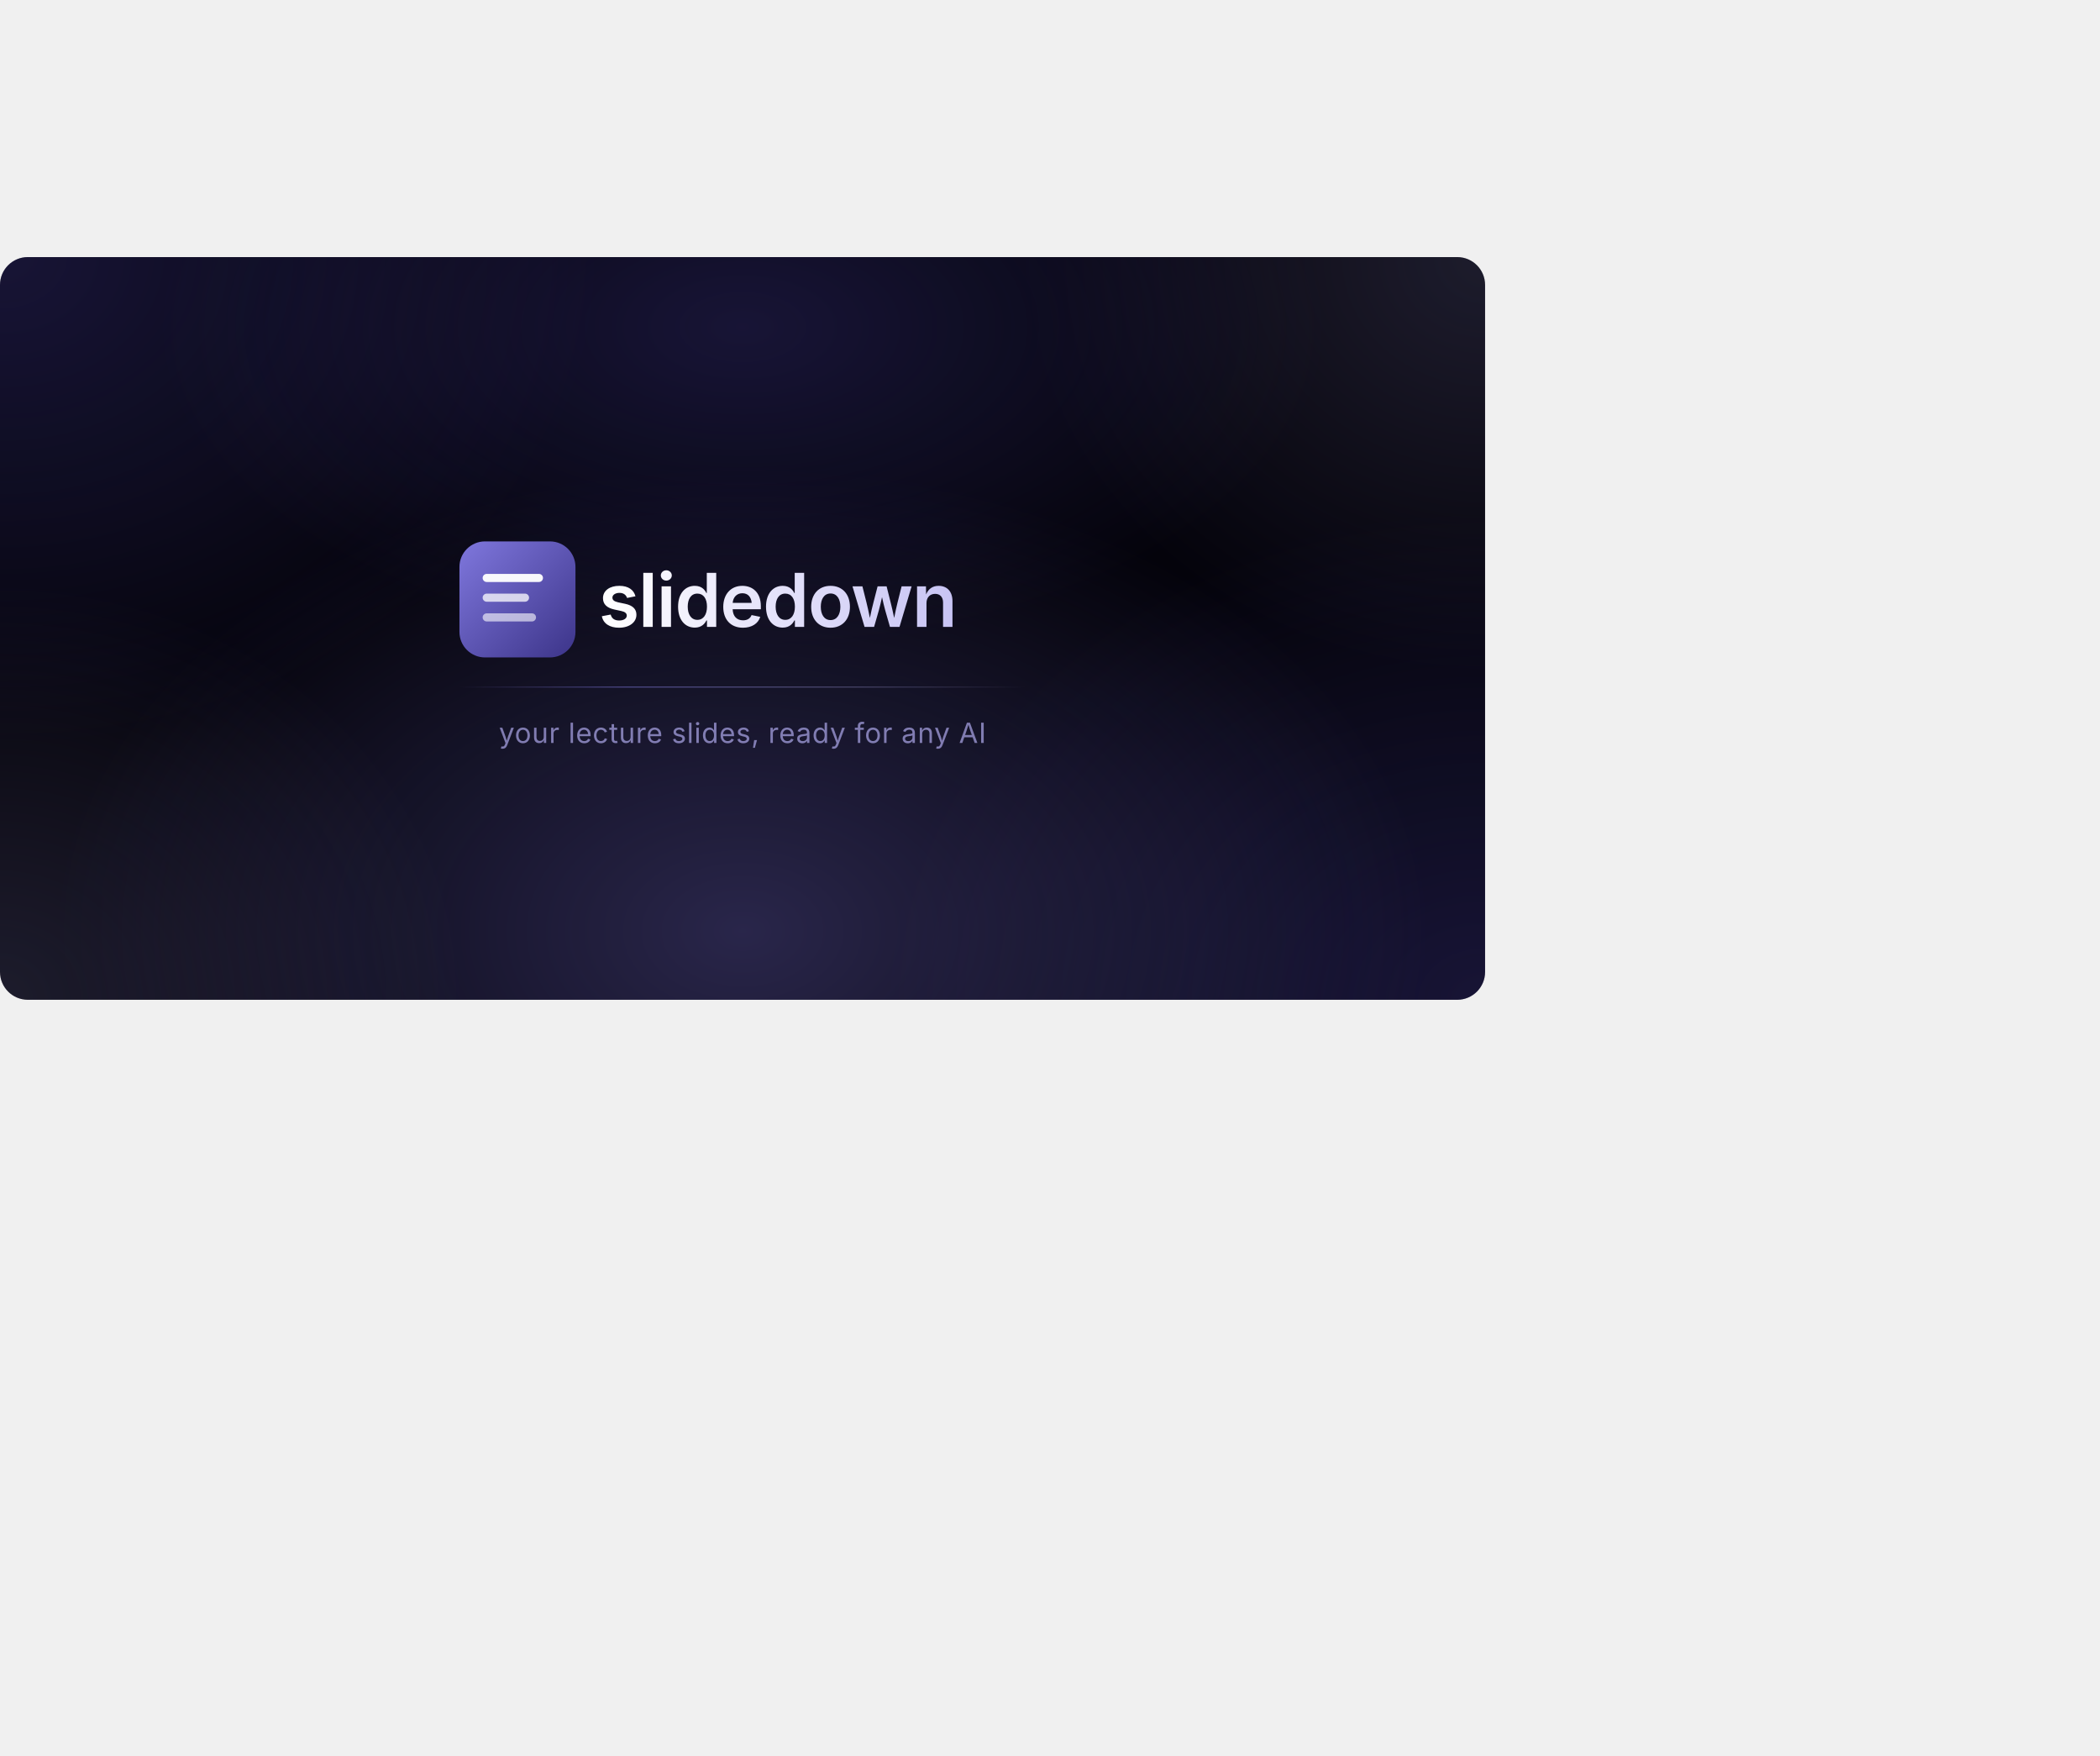
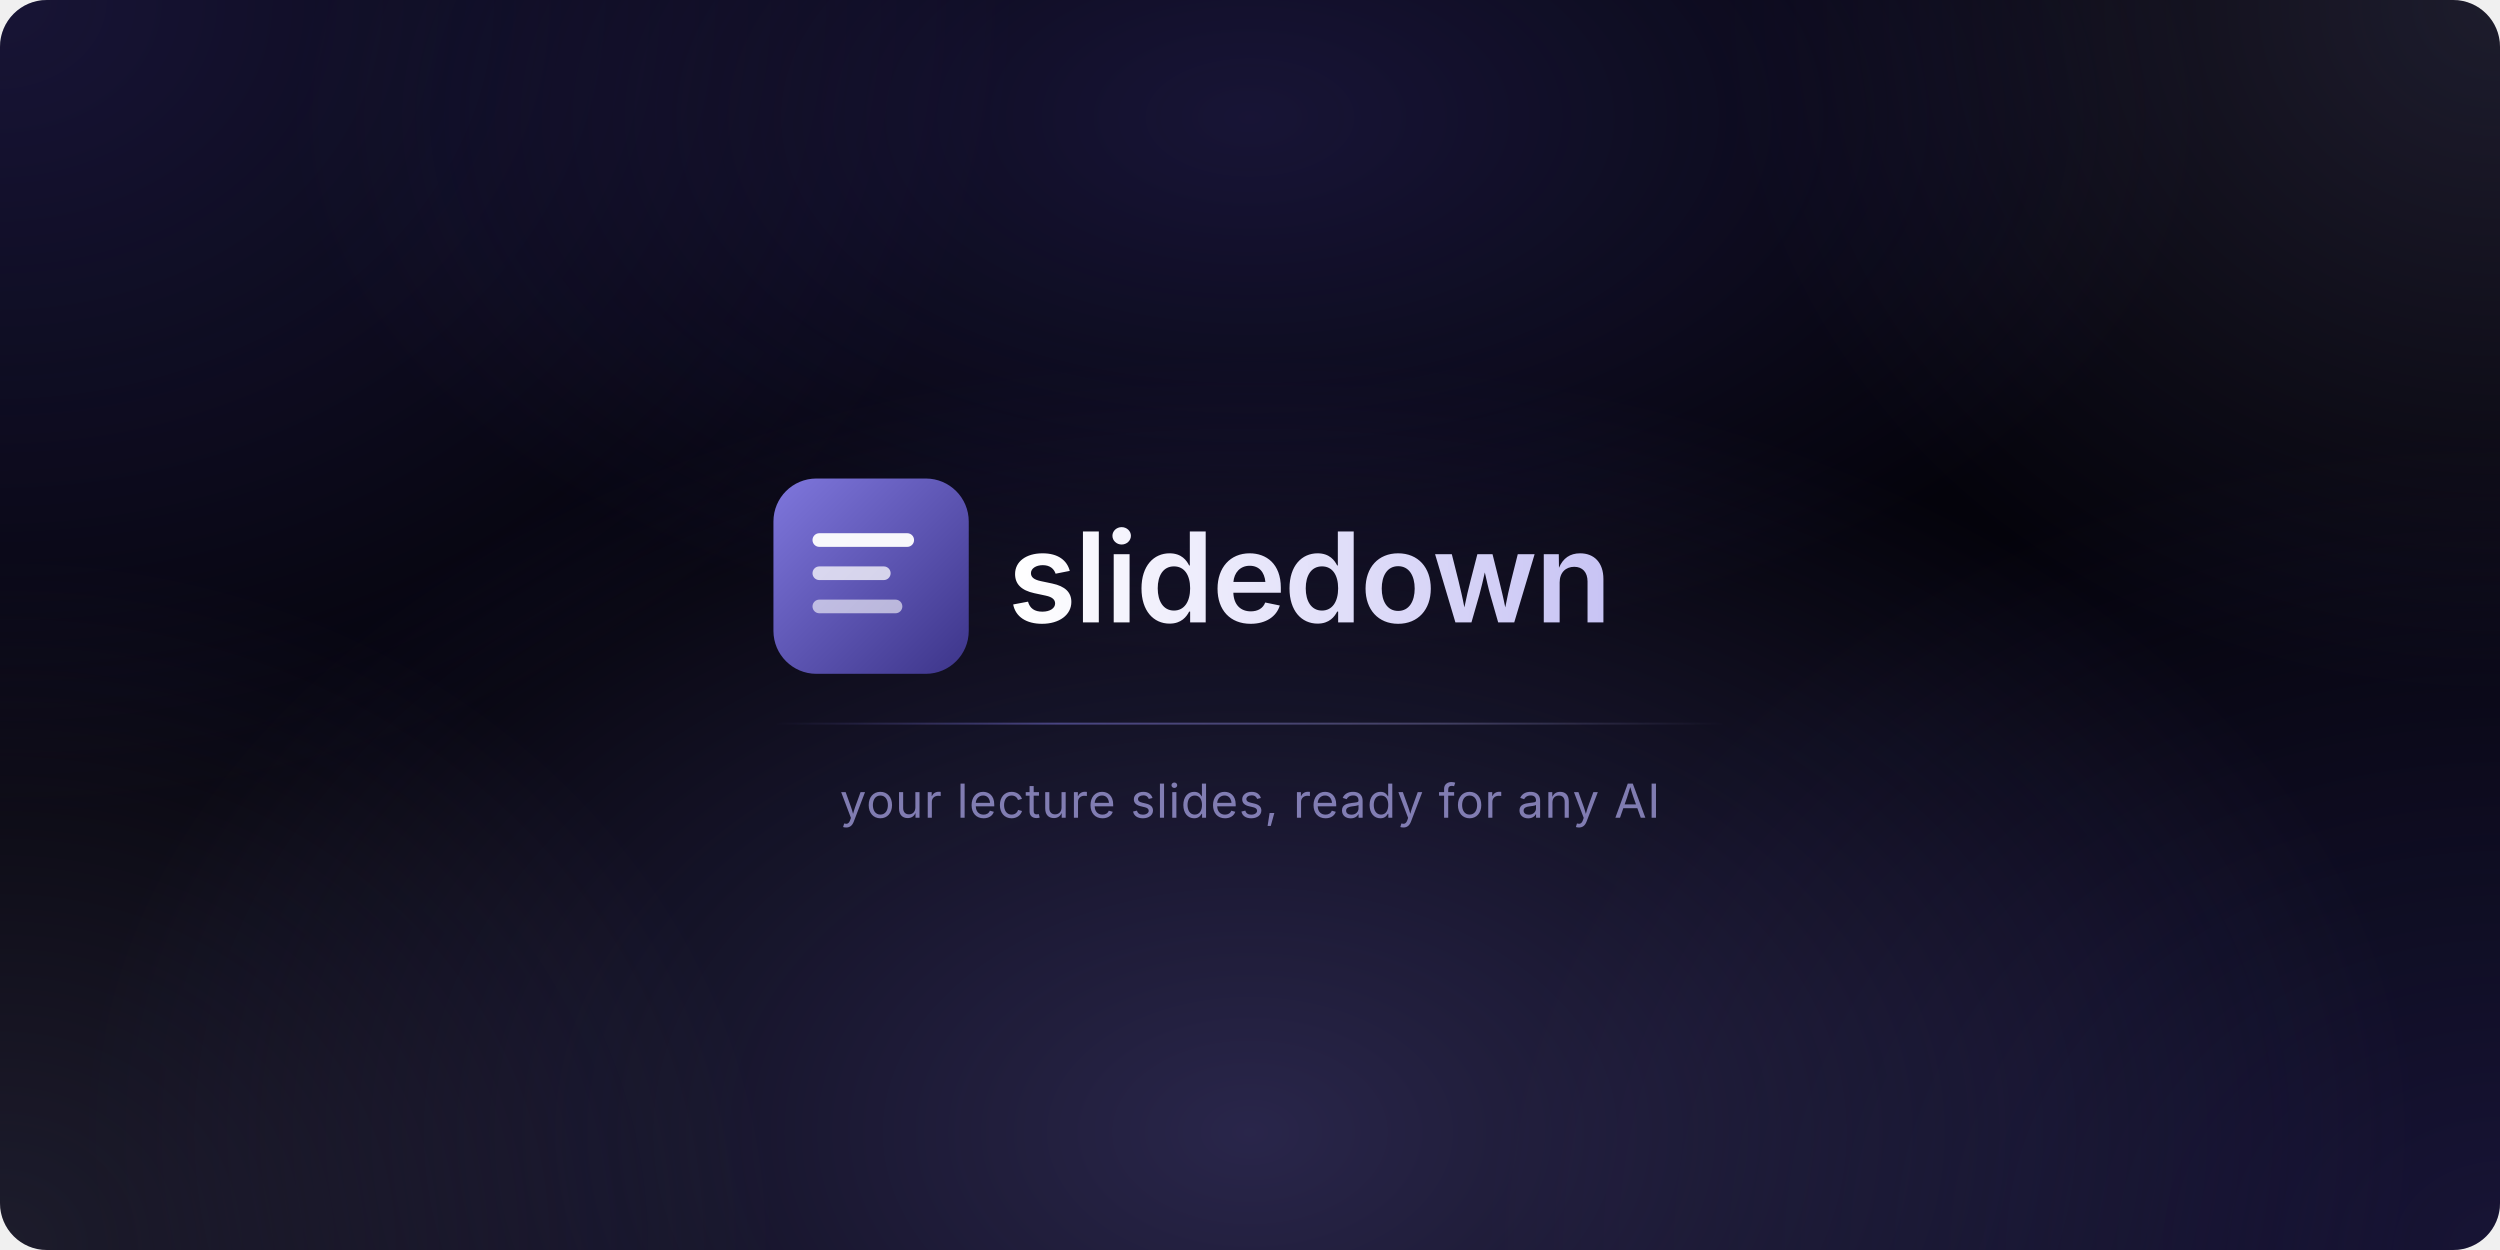
- <svg xmlns="http://www.w3.org/2000/svg" width="1280" height="1070" viewBox="0 0 1810 1070" role="img" style="">
+ <svg xmlns="http://www.w3.org/2000/svg" width="1280" height="640" viewBox="0 0 1280 640" role="img" style="">
  <defs>
    <clipPath id="roundedClip">
      <rect width="1280" height="640" rx="24" />
    </clipPath>
    <radialGradient id="orb1" cx="50%" cy="50%" r="50%">
      <stop offset="0%" stop-color="#7F77DD" stop-opacity="0.3" />
      <stop offset="100%" stop-color="#7F77DD" stop-opacity="0" />
    </radialGradient>
    <radialGradient id="orb2" cx="50%" cy="50%" r="50%">
      <stop offset="0%" stop-color="#534AB7" stop-opacity="0.25" />
      <stop offset="100%" stop-color="#534AB7" stop-opacity="0" />
    </radialGradient>
    <radialGradient id="orb3" cx="50%" cy="50%" r="50%">
      <stop offset="0%" stop-color="#AFA9EC" stop-opacity="0.15" />
      <stop offset="100%" stop-color="#AFA9EC" stop-opacity="0" />
    </radialGradient>
    <linearGradient id="iconBg" x1="0" y1="0" x2="1" y2="1">
      <stop offset="0%" stop-color="#7F77DD" />
      <stop offset="100%" stop-color="#3C3489" />
    </linearGradient>
    <linearGradient id="wordmark" x1="0" y1="0" x2="1" y2="0">
      <stop offset="0%" stop-color="#ffffff" />
      <stop offset="100%" stop-color="#C8C4F4" />
    </linearGradient>
    <linearGradient id="divider" x1="0" y1="0" x2="1" y2="0">
      <stop offset="0%" stop-color="#7F77DD" stop-opacity="0" />
      <stop offset="30%" stop-color="#7F77DD" stop-opacity="0.5" />
      <stop offset="70%" stop-color="#AFA9EC" stop-opacity="0.3" />
      <stop offset="100%" stop-color="#AFA9EC" stop-opacity="0" />
    </linearGradient>
  </defs>
  <rect width="1280" height="640" rx="24" fill="#04030b" style="fill:rgb(4, 3, 11);stroke:none;color:rgb(255, 255, 255);stroke-width:1px;stroke-linecap:butt;stroke-linejoin:miter;opacity:1;font-family:&quot;Anthropic Sans&quot;, -apple-system, &quot;system-ui&quot;, &quot;Segoe UI&quot;, sans-serif;font-size:16px;font-weight:400;text-anchor:start;dominant-baseline:auto" />
  <g clip-path="url(#roundedClip)" style="fill:rgb(0, 0, 0);stroke:none;color:rgb(255, 255, 255);stroke-width:1px;stroke-linecap:butt;stroke-linejoin:miter;opacity:1;font-family:&quot;Anthropic Sans&quot;, -apple-system, &quot;system-ui&quot;, &quot;Segoe UI&quot;, sans-serif;font-size:16px;font-weight:400;text-anchor:start;dominant-baseline:auto">
    <ellipse cx="0" cy="0" rx="520" ry="420" fill="url(#orb2)" style="stroke:none;color:rgb(255, 255, 255);stroke-width:1px;stroke-linecap:butt;stroke-linejoin:miter;opacity:1;font-family:&quot;Anthropic Sans&quot;, -apple-system, &quot;system-ui&quot;, &quot;Segoe UI&quot;, sans-serif;font-size:16px;font-weight:400;text-anchor:start;dominant-baseline:auto" />
    <ellipse cx="1280" cy="640" rx="520" ry="420" fill="url(#orb2)" style="stroke:none;color:rgb(255, 255, 255);stroke-width:1px;stroke-linecap:butt;stroke-linejoin:miter;opacity:1;font-family:&quot;Anthropic Sans&quot;, -apple-system, &quot;system-ui&quot;, &quot;Segoe UI&quot;, sans-serif;font-size:16px;font-weight:400;text-anchor:start;dominant-baseline:auto" />
    <ellipse cx="640" cy="580" rx="600" ry="400" fill="url(#orb1)" style="stroke:none;color:rgb(255, 255, 255);stroke-width:1px;stroke-linecap:butt;stroke-linejoin:miter;opacity:1;font-family:&quot;Anthropic Sans&quot;, -apple-system, &quot;system-ui&quot;, &quot;Segoe UI&quot;, sans-serif;font-size:16px;font-weight:400;text-anchor:start;dominant-baseline:auto" />
    <ellipse cx="1280" cy="0" rx="400" ry="360" fill="url(#orb3)" style="stroke:none;color:rgb(255, 255, 255);stroke-width:1px;stroke-linecap:butt;stroke-linejoin:miter;opacity:1;font-family:&quot;Anthropic Sans&quot;, -apple-system, &quot;system-ui&quot;, &quot;Segoe UI&quot;, sans-serif;font-size:16px;font-weight:400;text-anchor:start;dominant-baseline:auto" />
    <ellipse cx="0" cy="640" rx="400" ry="360" fill="url(#orb3)" style="stroke:none;color:rgb(255, 255, 255);stroke-width:1px;stroke-linecap:butt;stroke-linejoin:miter;opacity:1;font-family:&quot;Anthropic Sans&quot;, -apple-system, &quot;system-ui&quot;, &quot;Segoe UI&quot;, sans-serif;font-size:16px;font-weight:400;text-anchor:start;dominant-baseline:auto" />
    <ellipse cx="640" cy="60" rx="500" ry="280" fill="url(#orb2)" style="stroke:none;color:rgb(255, 255, 255);stroke-width:1px;stroke-linecap:butt;stroke-linejoin:miter;opacity:1;font-family:&quot;Anthropic Sans&quot;, -apple-system, &quot;system-ui&quot;, &quot;Segoe UI&quot;, sans-serif;font-size:16px;font-weight:400;text-anchor:start;dominant-baseline:auto" />
  </g>
  <g transform="translate(396, 245)" style="fill:rgb(0, 0, 0);stroke:none;color:rgb(255, 255, 255);stroke-width:1px;stroke-linecap:butt;stroke-linejoin:miter;opacity:1;font-family:&quot;Anthropic Sans&quot;, -apple-system, &quot;system-ui&quot;, &quot;Segoe UI&quot;, sans-serif;font-size:16px;font-weight:400;text-anchor:start;dominant-baseline:auto">
    <rect width="100" height="100" rx="22" fill="url(#iconBg)" style="stroke:none;color:rgb(255, 255, 255);stroke-width:1px;stroke-linecap:butt;stroke-linejoin:miter;opacity:1;font-family:&quot;Anthropic Sans&quot;, -apple-system, &quot;system-ui&quot;, &quot;Segoe UI&quot;, sans-serif;font-size:16px;font-weight:400;text-anchor:start;dominant-baseline:auto" />
    <rect x="20" y="28" width="52" height="7" rx="3.5" fill="white" fill-opacity="0.95" style="fill:rgb(255, 255, 255);stroke:none;color:rgb(255, 255, 255);stroke-width:1px;stroke-linecap:butt;stroke-linejoin:miter;opacity:1;font-family:&quot;Anthropic Sans&quot;, -apple-system, &quot;system-ui&quot;, &quot;Segoe UI&quot;, sans-serif;font-size:16px;font-weight:400;text-anchor:start;dominant-baseline:auto" />
    <rect x="20" y="45" width="40" height="7" rx="3.5" fill="white" fill-opacity="0.75" style="fill:rgb(255, 255, 255);stroke:none;color:rgb(255, 255, 255);stroke-width:1px;stroke-linecap:butt;stroke-linejoin:miter;opacity:1;font-family:&quot;Anthropic Sans&quot;, -apple-system, &quot;system-ui&quot;, &quot;Segoe UI&quot;, sans-serif;font-size:16px;font-weight:400;text-anchor:start;dominant-baseline:auto" />
    <rect x="20" y="62" width="46" height="7" rx="3.5" fill="white" fill-opacity="0.6" style="fill:rgb(255, 255, 255);stroke:none;color:rgb(255, 255, 255);stroke-width:1px;stroke-linecap:butt;stroke-linejoin:miter;opacity:1;font-family:&quot;Anthropic Sans&quot;, -apple-system, &quot;system-ui&quot;, &quot;Segoe UI&quot;, sans-serif;font-size:16px;font-weight:400;text-anchor:start;dominant-baseline:auto" />
  </g>
  <text x="516" y="295" font-family="'Inter', 'Helvetica Neue', Arial, sans-serif" font-size="64" font-weight="600" fill="url(#wordmark)" letter-spacing="-1" dominant-baseline="middle" style="stroke:none;color:rgb(255, 255, 255);stroke-width:1px;stroke-linecap:butt;stroke-linejoin:miter;opacity:1;font-family:Inter, &quot;Helvetica Neue&quot;, Arial, sans-serif;font-size:64px;font-weight:600;text-anchor:start;dominant-baseline:middle">slidedown</text>
  <rect x="396" y="370" width="488" height="1" fill="url(#divider)" style="stroke:none;color:rgb(255, 255, 255);stroke-width:1px;stroke-linecap:butt;stroke-linejoin:miter;opacity:1;font-family:&quot;Anthropic Sans&quot;, -apple-system, &quot;system-ui&quot;, &quot;Segoe UI&quot;, sans-serif;font-size:16px;font-weight:400;text-anchor:start;dominant-baseline:auto" />
  <text x="640" y="410" font-family="'Inter', 'Helvetica Neue', Arial, sans-serif" font-size="24" fill="#AFA9EC" fill-opacity="0.7" letter-spacing="0.5" text-anchor="middle" dominant-baseline="middle" style="fill:rgb(175, 169, 236);stroke:none;color:rgb(255, 255, 255);stroke-width:1px;stroke-linecap:butt;stroke-linejoin:miter;opacity:1;font-family:Inter, &quot;Helvetica Neue&quot;, Arial, sans-serif;font-size:24px;font-weight:400;text-anchor:middle;dominant-baseline:middle">your lecture slides, ready for any AI</text>
</svg>
